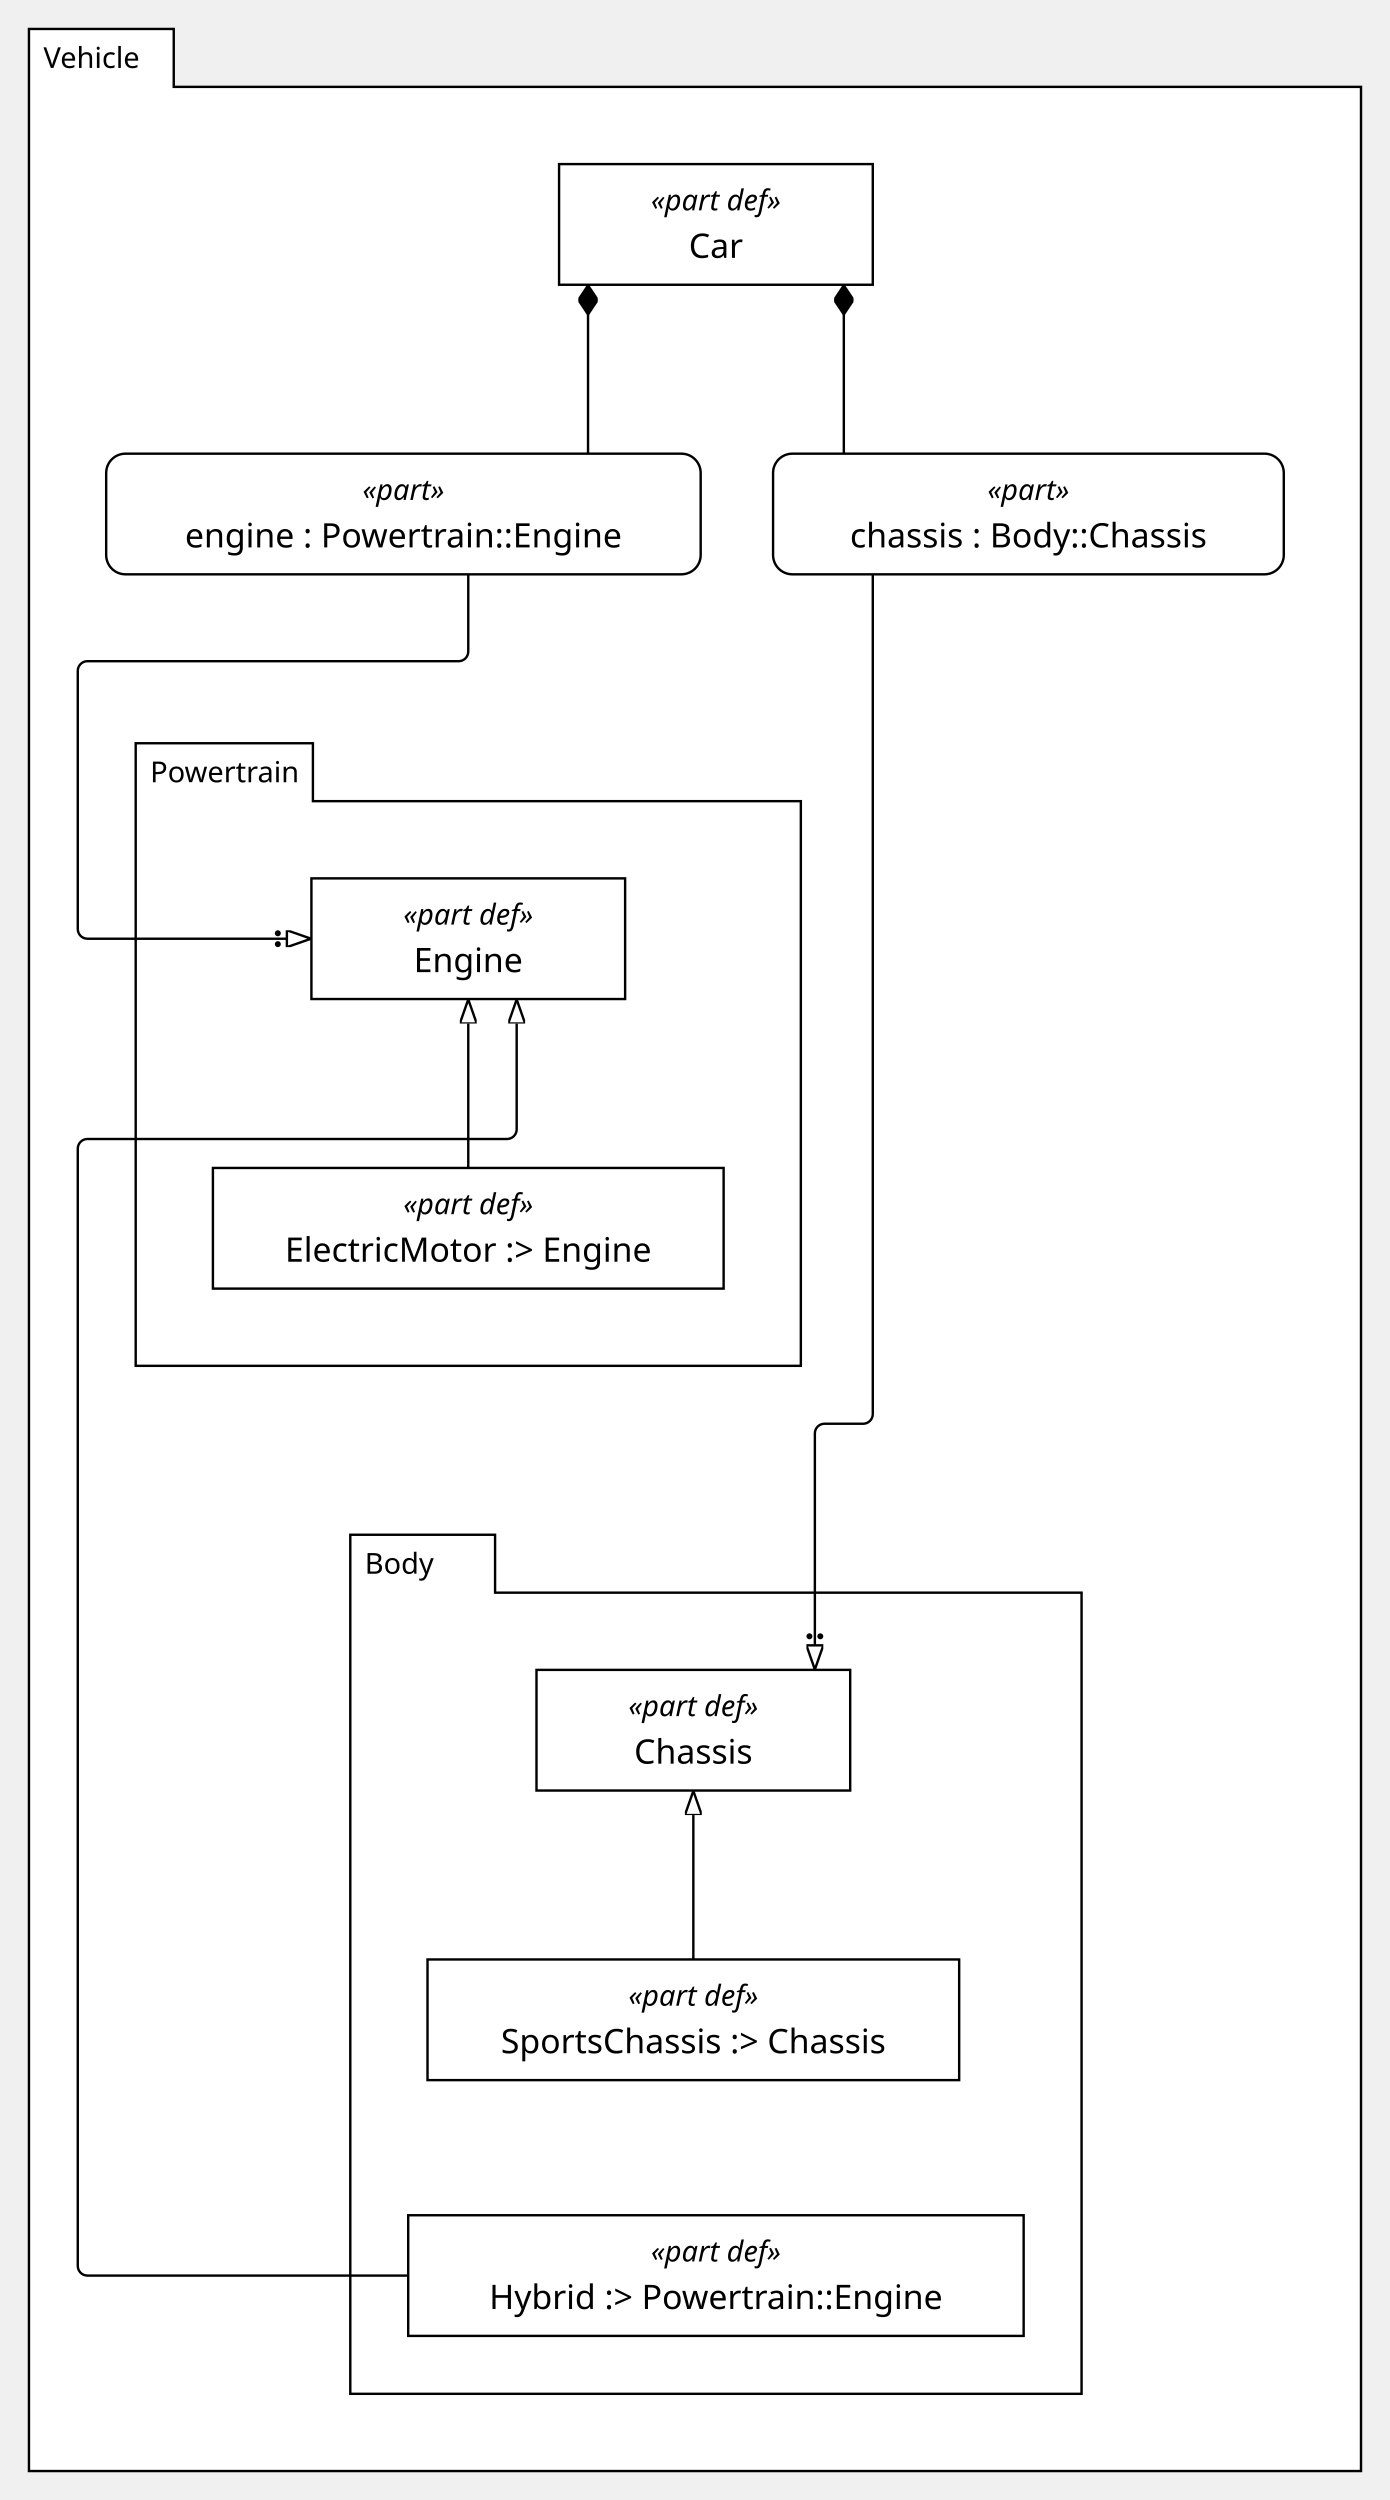
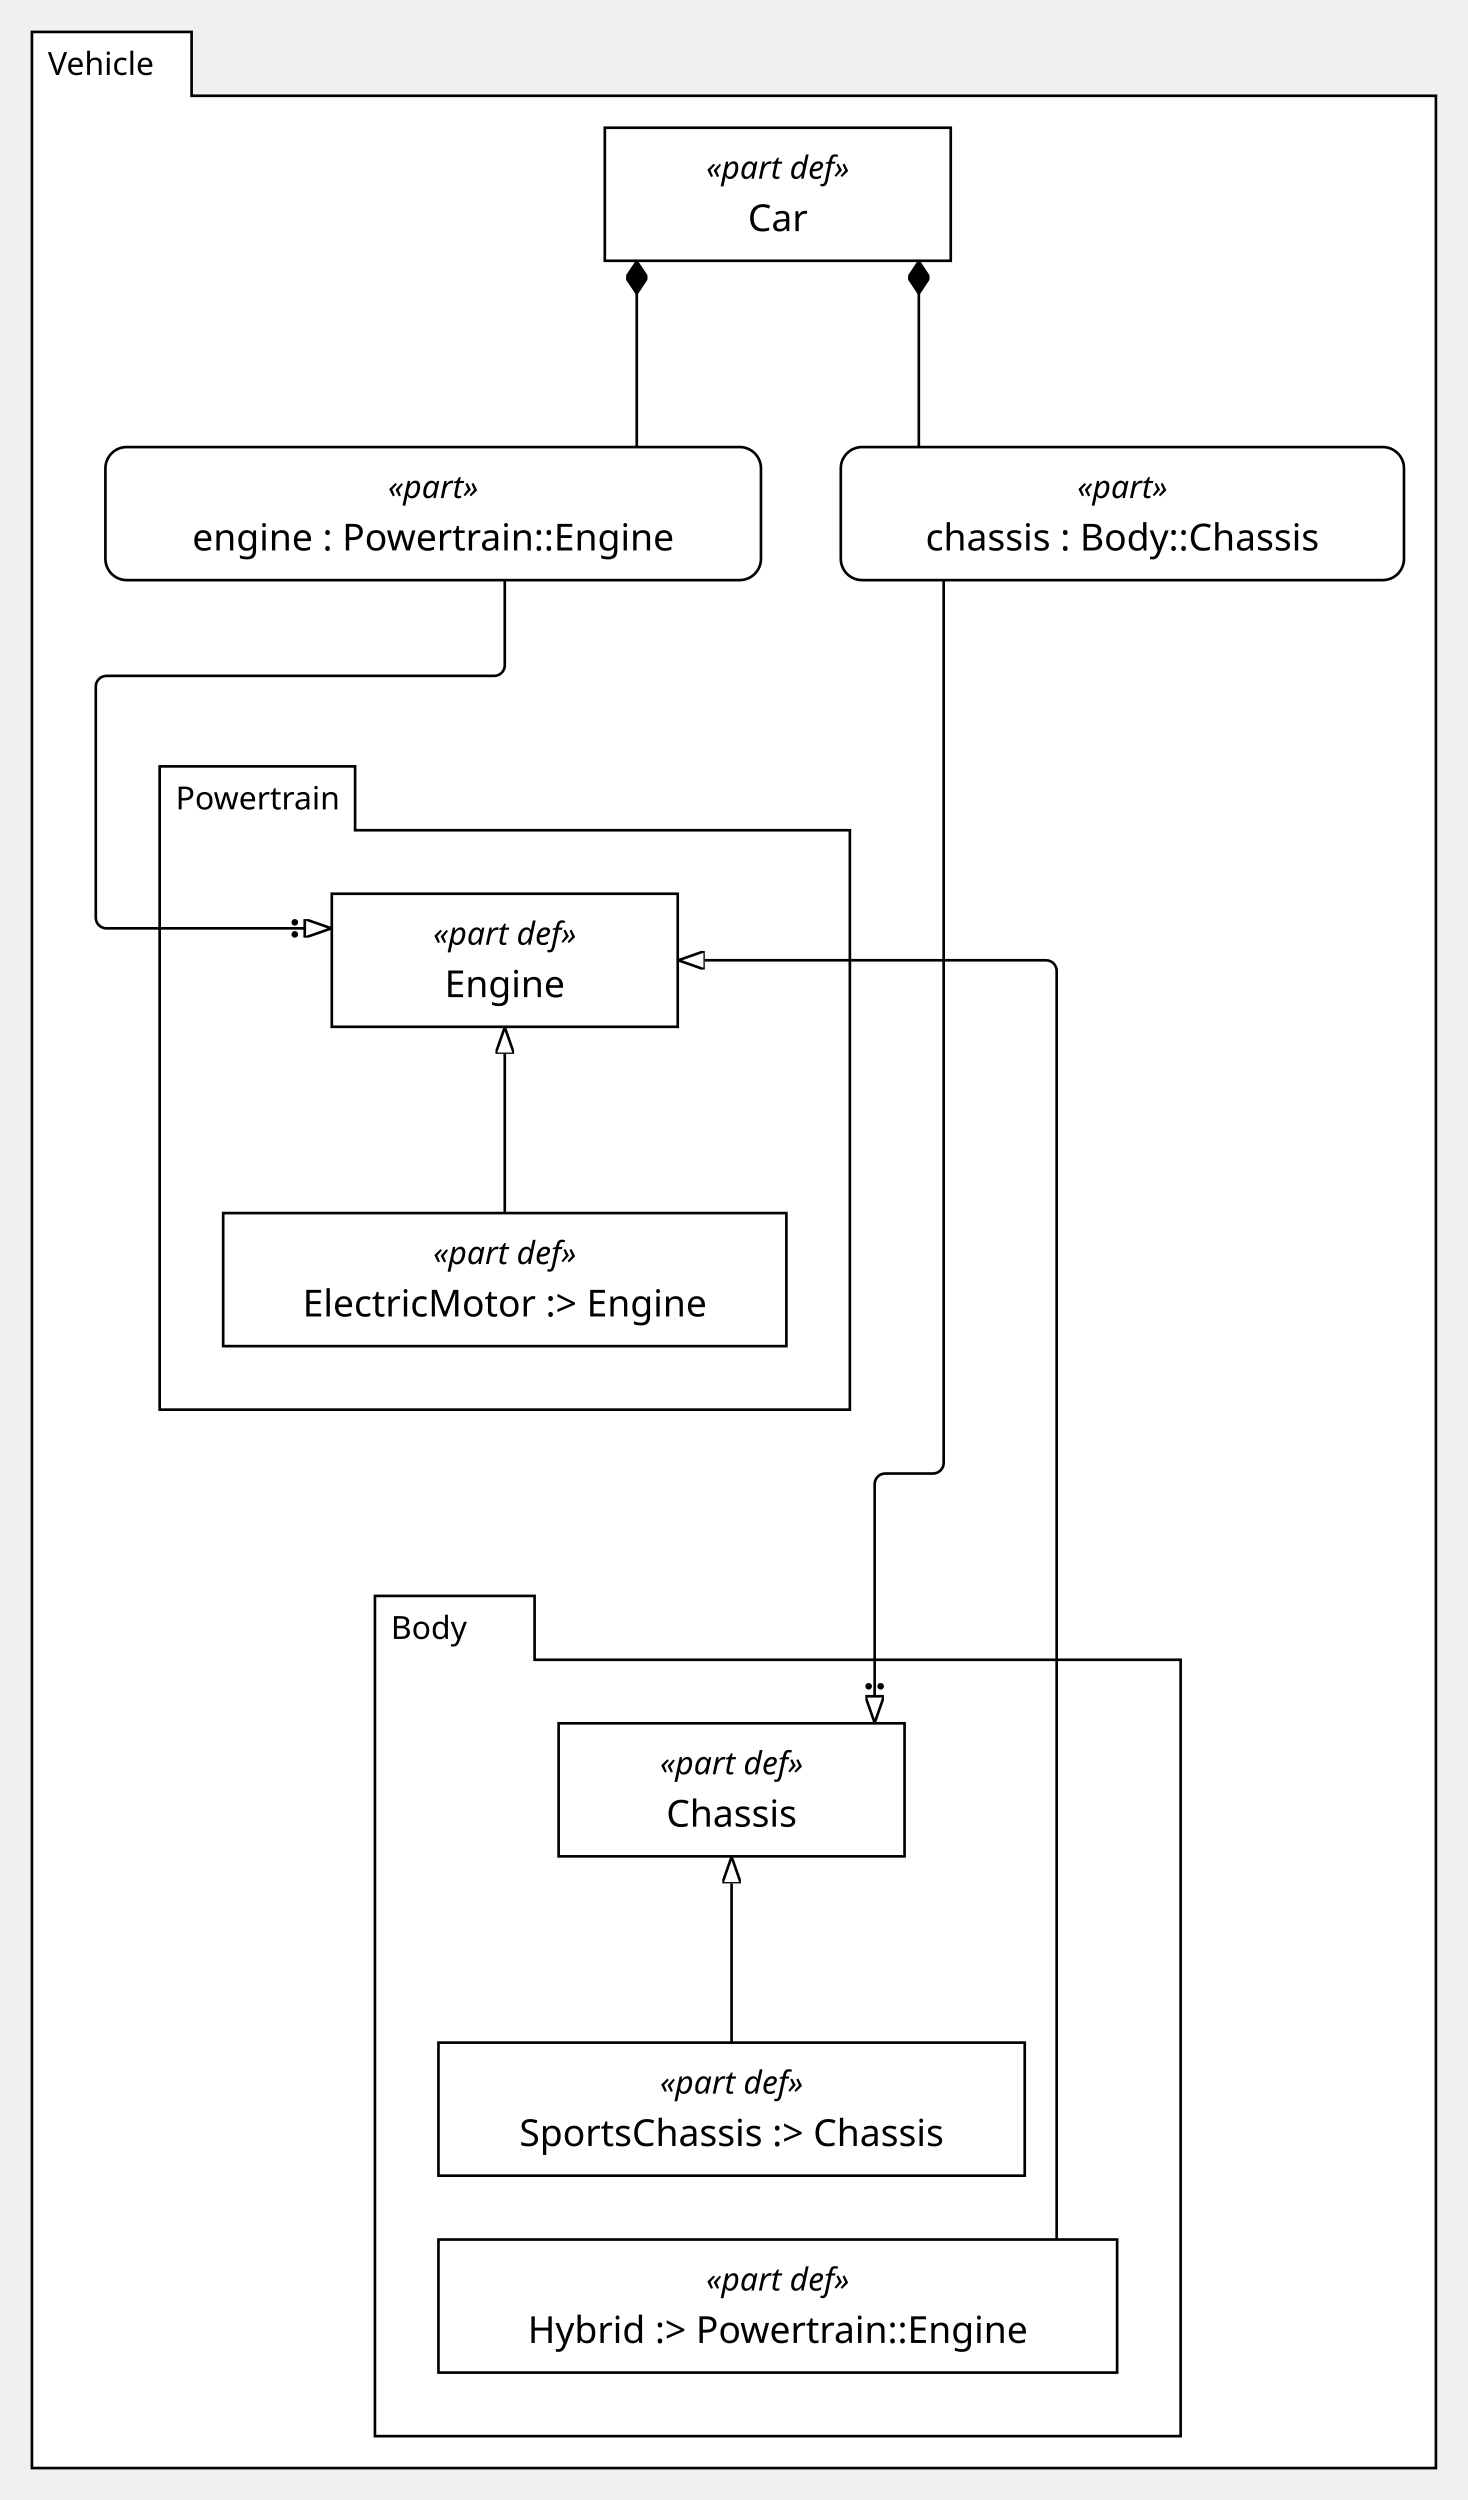
- <svg xmlns="http://www.w3.org/2000/svg" width="576.00" height="1036.00" viewBox="0 0 576.00 1036.00">
+ <svg xmlns="http://www.w3.org/2000/svg" width="551.61" height="939.49" viewBox="0 0 551.61 939.49">
  <defs>
    <marker id="line-end-open-chevron" markerWidth="10.165" markerHeight="7" refX="10.165" refY="3.5" orient="auto">
      <polyline points="0 0, 10 3.5, 0 7" fill="none" stroke="#000000" stroke-width="1.00" stroke-linejoin="bevel" />
    </marker>
    <marker id="line-end-hollow-triangle" markerWidth="10.165" markerHeight="7" refX="10.165" refY="3.5" orient="auto">
      <polygon points="0 0, 10 3.5, 0 7" fill="#FFFFFF" stroke="#000000" stroke-width="1.00" stroke-linejoin="bevel" />
    </marker>
    <marker id="line-end-filled-arrow" markerWidth="10.165" markerHeight="7" refX="10.165" refY="3.5" orient="auto">
      <polygon points="0 0, 10 3.5, 0 7" fill="#000000" stroke="#000000" stroke-width="1.00" stroke-linejoin="bevel" />
    </marker>
    <marker id="line-end-hollow-triangle-crossbar" markerWidth="14.665" markerHeight="7" refX="14.665" refY="3.5" orient="auto">
      <polygon points="4.5 0, 14.5 3.5, 4.5 7" fill="#FFFFFF" stroke="#000000" stroke-width="1.00" stroke-linejoin="bevel" />
      <line x1="1" y1="0" x2="1" y2="7" stroke="#000000" stroke-width="1.00" />
    </marker>
    <marker id="line-end-hollow-diamond" markerWidth="14" markerHeight="8" refX="13.277" refY="4" orient="auto">
      <polygon points="1 4, 7 0, 13 4, 7 8" fill="#FFFFFF" stroke="#000000" stroke-width="1.00" stroke-linejoin="bevel" />
    </marker>
    <marker id="line-end-filled-diamond" markerWidth="14" markerHeight="8" refX="13.277" refY="4" orient="auto">
      <polygon points="1 4, 7 0, 13 4, 7 8" fill="#000000" stroke="#000000" stroke-width="1.00" stroke-linejoin="bevel" />
    </marker>
    <marker id="line-end-circle" markerWidth="10" markerHeight="10" refX="9.5" refY="5" orient="auto">
      <circle cx="5" cy="5" r="4" fill="#FFFFFF" stroke="#000000" stroke-width="1.00" />
    </marker>
    <marker id="line-end-bar" markerWidth="4" markerHeight="12" refX="2.5" refY="6" orient="auto">
      <line x1="2" y1="0" x2="2" y2="12" stroke="#000000" stroke-width="1.00" />
    </marker>
    <marker id="line-end-hollow-triangle-two-dots" markerWidth="15.165" markerHeight="7" refX="15.165" refY="3.5" orient="auto">
      <polygon points="5 0, 15 3.5, 5 7" fill="#FFFFFF" stroke="#000000" stroke-width="1.00" stroke-linejoin="bevel" />
      <circle cx="1.25" cy="1.25" r="1.25" fill="#000000" />
      <circle cx="1.25" cy="5.75" r="1.25" fill="#000000" />
    </marker>
    <filter id="label-bg" x="-0.05" y="-0.05" width="1.1" height="1.1">
      <feFlood flood-color="#FFFFFF" />
      <feComposite in="SourceGraphic" operator="over" />
    </filter>
  </defs>
-   <path d="M 12.00 36.00 L 12.00 12.00 L 72.00 12.00 L 72.00 36.00 L 564.00 36.00 L 564.00 1024.00 L 12.00 1024.00 Z" fill="#FFFFFF" stroke="#000000" stroke-width="1.00" />
+   <path d="M 12.00 36.00 L 12.00 12.00 L 72.00 12.00 L 72.00 36.00 L 539.61 36.00 L 539.61 927.49 L 12.00 927.49 Z" fill="#FFFFFF" stroke="#000000" stroke-width="1.00" />
  <text x="18.00" y="24.00" font-family="Noto Sans, sans-serif" font-size="12.00" fill="#000000" text-anchor="start" dominant-baseline="middle">Vehicle</text>
-   <rect x="231.68" y="68.00" width="130.00" height="50.00" fill="#FFFFFF" stroke="#000000" stroke-width="1.00" />
-   <text x="296.68" y="83.00" font-family="Noto Sans, sans-serif" font-size="12.00" font-style="italic" fill="#000000" text-anchor="middle" dominant-baseline="middle">«part def»</text>
-   <text x="296.68" y="102.00" font-family="Noto Sans, sans-serif" font-size="14.00" fill="#000000" text-anchor="middle" dominant-baseline="middle">Car</text>
-   <rect x="44.00" y="188.00" width="246.36" height="50.00" fill="#FFFFFF" stroke="#000000" stroke-width="1.00" rx="8.00" ry="8.00" />
-   <text x="167.18" y="203.00" font-family="Noto Sans, sans-serif" font-size="12.00" font-style="italic" fill="#000000" text-anchor="middle" dominant-baseline="middle">«part»</text>
-   <text x="167.18" y="222.00" font-family="Noto Sans, sans-serif" font-size="14.00" fill="#000000" text-anchor="middle" dominant-baseline="middle">engine : Powertrain::Engine</text>
-   <rect x="320.36" y="188.00" width="211.64" height="50.00" fill="#FFFFFF" stroke="#000000" stroke-width="1.00" rx="8.00" ry="8.00" />
-   <text x="426.18" y="203.00" font-family="Noto Sans, sans-serif" font-size="12.00" font-style="italic" fill="#000000" text-anchor="middle" dominant-baseline="middle">«part»</text>
-   <text x="426.18" y="222.00" font-family="Noto Sans, sans-serif" font-size="14.00" fill="#000000" text-anchor="middle" dominant-baseline="middle">chassis : Body::Chassis</text>
-   <path d="M 56.23 332.00 L 56.23 308.00 L 129.67 308.00 L 129.67 332.00 L 331.87 332.00 L 331.87 566.00 L 56.23 566.00 Z" fill="#FFFFFF" stroke="#000000" stroke-width="1.00" />
-   <text x="62.23" y="320.00" font-family="Noto Sans, sans-serif" font-size="12.00" fill="#000000" text-anchor="start" dominant-baseline="middle">Powertrain</text>
-   <rect x="129.05" y="364.00" width="130.00" height="50.00" fill="#FFFFFF" stroke="#000000" stroke-width="1.00" />
-   <text x="194.05" y="379.00" font-family="Noto Sans, sans-serif" font-size="12.00" font-style="italic" fill="#000000" text-anchor="middle" dominant-baseline="middle">«part def»</text>
-   <text x="194.05" y="398.00" font-family="Noto Sans, sans-serif" font-size="14.00" fill="#000000" text-anchor="middle" dominant-baseline="middle">Engine</text>
-   <rect x="88.23" y="484.00" width="211.64" height="50.00" fill="#FFFFFF" stroke="#000000" stroke-width="1.00" />
-   <text x="194.05" y="499.00" font-family="Noto Sans, sans-serif" font-size="12.00" font-style="italic" fill="#000000" text-anchor="middle" dominant-baseline="middle">«part def»</text>
-   <text x="194.05" y="518.00" font-family="Noto Sans, sans-serif" font-size="14.00" fill="#000000" text-anchor="middle" dominant-baseline="middle">ElectricMotor :&gt; Engine</text>
-   <path d="M 194.05 484.00 L 194.05 414.00" fill="none" stroke="#000000" stroke-width="1.00" marker-end="url(#line-end-hollow-triangle)" />
-   <path d="M 145.16 660.00 L 145.16 636.00 L 205.16 636.00 L 205.16 660.00 L 448.20 660.00 L 448.20 992.00 L 145.16 992.00 Z" fill="#FFFFFF" stroke="#000000" stroke-width="1.00" />
-   <text x="151.16" y="648.00" font-family="Noto Sans, sans-serif" font-size="12.00" fill="#000000" text-anchor="start" dominant-baseline="middle">Body</text>
-   <rect x="169.16" y="918.00" width="255.04" height="50.00" fill="#FFFFFF" stroke="#000000" stroke-width="1.00" />
-   <text x="296.68" y="933.00" font-family="Noto Sans, sans-serif" font-size="12.00" font-style="italic" fill="#000000" text-anchor="middle" dominant-baseline="middle">«part def»</text>
-   <text x="296.68" y="952.00" font-family="Noto Sans, sans-serif" font-size="14.00" fill="#000000" text-anchor="middle" dominant-baseline="middle">Hybrid :&gt; Powertrain::Engine</text>
-   <rect x="177.16" y="812.00" width="220.32" height="50.00" fill="#FFFFFF" stroke="#000000" stroke-width="1.00" />
-   <text x="287.32" y="827.00" font-family="Noto Sans, sans-serif" font-size="12.00" font-style="italic" fill="#000000" text-anchor="middle" dominant-baseline="middle">«part def»</text>
-   <text x="287.32" y="846.00" font-family="Noto Sans, sans-serif" font-size="14.00" fill="#000000" text-anchor="middle" dominant-baseline="middle">SportsChassis :&gt; Chassis</text>
-   <rect x="222.32" y="692.00" width="130.00" height="50.00" fill="#FFFFFF" stroke="#000000" stroke-width="1.00" />
-   <text x="287.32" y="707.00" font-family="Noto Sans, sans-serif" font-size="12.00" font-style="italic" fill="#000000" text-anchor="middle" dominant-baseline="middle">«part def»</text>
-   <text x="287.32" y="726.00" font-family="Noto Sans, sans-serif" font-size="14.00" fill="#000000" text-anchor="middle" dominant-baseline="middle">Chassis</text>
-   <path d="M 287.32 812.00 L 287.32 742.00" fill="none" stroke="#000000" stroke-width="1.00" marker-end="url(#line-end-hollow-triangle)" />
-   <path d="M 169.16 943.00 L 36.23 943.00 A 4.00 4.00 0 0 1 32.23 939.00 L 32.23 476.00 A 4.00 4.00 0 0 1 36.23 472.00 L 210.11 472.00 A 4.00 4.00 0 0 0 214.11 468.00 L 214.11 414.00" fill="none" stroke="#000000" stroke-width="1.00" marker-end="url(#line-end-hollow-triangle)" />
-   <path d="M 194.05 238.00 L 194.05 270.00 A 4.00 4.00 0 0 1 190.05 274.00 L 36.23 274.00 A 4.00 4.00 0 0 0 32.23 278.00 L 32.23 385.00 A 4.00 4.00 0 0 0 36.23 389.00 L 129.05 389.00" fill="none" stroke="#000000" stroke-width="1.00" marker-end="url(#line-end-hollow-triangle-two-dots)" />
-   <path d="M 361.68 238.00 L 361.68 586.00 A 4.00 4.00 0 0 1 357.68 590.00 L 341.68 590.00 A 4.00 4.00 0 0 0 337.68 594.00 L 337.68 692.00" fill="none" stroke="#000000" stroke-width="1.00" marker-end="url(#line-end-hollow-triangle-two-dots)" />
-   <path d="M 243.68 188.00 L 243.68 118.00" fill="none" stroke="#000000" stroke-width="1.00" marker-end="url(#line-end-filled-diamond)" />
-   <path d="M 349.68 188.00 L 349.68 118.00" fill="none" stroke="#000000" stroke-width="1.00" marker-end="url(#line-end-filled-diamond)" />
+   <rect x="227.29" y="48.00" width="130.00" height="50.00" fill="#FFFFFF" stroke="#000000" stroke-width="1.00" />
+   <text x="292.29" y="63.00" font-family="Noto Sans, sans-serif" font-size="12.00" font-style="italic" fill="#000000" text-anchor="middle" dominant-baseline="middle">«part def»</text>
+   <text x="292.29" y="82.00" font-family="Noto Sans, sans-serif" font-size="14.00" fill="#000000" text-anchor="middle" dominant-baseline="middle">Car</text>
+   <rect x="39.61" y="168.00" width="246.36" height="50.00" fill="#FFFFFF" stroke="#000000" stroke-width="1.00" rx="8.00" ry="8.00" />
+   <text x="162.79" y="183.00" font-family="Noto Sans, sans-serif" font-size="12.00" font-style="italic" fill="#000000" text-anchor="middle" dominant-baseline="middle">«part»</text>
+   <text x="162.79" y="202.00" font-family="Noto Sans, sans-serif" font-size="14.00" fill="#000000" text-anchor="middle" dominant-baseline="middle">engine : Powertrain::Engine</text>
+   <rect x="315.97" y="168.00" width="211.64" height="50.00" fill="#FFFFFF" stroke="#000000" stroke-width="1.00" rx="8.00" ry="8.00" />
+   <text x="421.79" y="183.00" font-family="Noto Sans, sans-serif" font-size="12.00" font-style="italic" fill="#000000" text-anchor="middle" dominant-baseline="middle">«part»</text>
+   <text x="421.79" y="202.00" font-family="Noto Sans, sans-serif" font-size="14.00" fill="#000000" text-anchor="middle" dominant-baseline="middle">chassis : Body::Chassis</text>
+   <path d="M 60.00 312.00 L 60.00 288.00 L 133.44 288.00 L 133.44 312.00 L 319.38 312.00 L 319.38 529.74 L 60.00 529.74 Z" fill="#FFFFFF" stroke="#000000" stroke-width="1.00" />
+   <text x="66.00" y="300.00" font-family="Noto Sans, sans-serif" font-size="12.00" fill="#000000" text-anchor="start" dominant-baseline="middle">Powertrain</text>
+   <rect x="124.69" y="335.87" width="130.00" height="50.00" fill="#FFFFFF" stroke="#000000" stroke-width="1.00" />
+   <text x="189.69" y="350.87" font-family="Noto Sans, sans-serif" font-size="12.00" font-style="italic" fill="#000000" text-anchor="middle" dominant-baseline="middle">«part def»</text>
+   <text x="189.69" y="369.87" font-family="Noto Sans, sans-serif" font-size="14.00" fill="#000000" text-anchor="middle" dominant-baseline="middle">Engine</text>
+   <rect x="83.87" y="455.87" width="211.64" height="50.00" fill="#FFFFFF" stroke="#000000" stroke-width="1.00" />
+   <text x="189.69" y="470.87" font-family="Noto Sans, sans-serif" font-size="12.00" font-style="italic" fill="#000000" text-anchor="middle" dominant-baseline="middle">«part def»</text>
+   <text x="189.69" y="489.87" font-family="Noto Sans, sans-serif" font-size="14.00" fill="#000000" text-anchor="middle" dominant-baseline="middle">ElectricMotor :&gt; Engine</text>
+   <path d="M 189.69 455.87 L 189.69 385.87" fill="none" stroke="#000000" stroke-width="1.00" marker-end="url(#line-end-hollow-triangle)" />
+   <path d="M 140.90 623.74 L 140.90 599.74 L 200.90 599.74 L 200.90 623.74 L 443.68 623.74 L 443.68 915.49 L 140.90 915.49 Z" fill="#FFFFFF" stroke="#000000" stroke-width="1.00" />
+   <text x="146.90" y="611.74" font-family="Noto Sans, sans-serif" font-size="12.00" fill="#000000" text-anchor="start" dominant-baseline="middle">Body</text>
+   <rect x="209.93" y="647.61" width="130.00" height="50.00" fill="#FFFFFF" stroke="#000000" stroke-width="1.00" />
+   <text x="274.93" y="662.61" font-family="Noto Sans, sans-serif" font-size="12.00" font-style="italic" fill="#000000" text-anchor="middle" dominant-baseline="middle">«part def»</text>
+   <text x="274.93" y="681.61" font-family="Noto Sans, sans-serif" font-size="14.00" fill="#000000" text-anchor="middle" dominant-baseline="middle">Chassis</text>
+   <rect x="164.77" y="767.61" width="220.32" height="50.00" fill="#FFFFFF" stroke="#000000" stroke-width="1.00" />
+   <text x="274.93" y="782.61" font-family="Noto Sans, sans-serif" font-size="12.00" font-style="italic" fill="#000000" text-anchor="middle" dominant-baseline="middle">«part def»</text>
+   <text x="274.93" y="801.61" font-family="Noto Sans, sans-serif" font-size="14.00" fill="#000000" text-anchor="middle" dominant-baseline="middle">SportsChassis :&gt; Chassis</text>
+   <rect x="164.77" y="841.61" width="255.04" height="50.00" fill="#FFFFFF" stroke="#000000" stroke-width="1.00" />
+   <text x="292.29" y="856.61" font-family="Noto Sans, sans-serif" font-size="12.00" font-style="italic" fill="#000000" text-anchor="middle" dominant-baseline="middle">«part def»</text>
+   <text x="292.29" y="875.61" font-family="Noto Sans, sans-serif" font-size="14.00" fill="#000000" text-anchor="middle" dominant-baseline="middle">Hybrid :&gt; Powertrain::Engine</text>
+   <path d="M 274.93 767.61 L 274.93 697.61" fill="none" stroke="#000000" stroke-width="1.00" marker-end="url(#line-end-hollow-triangle)" />
+   <path d="M 397.09 841.61 L 397.09 364.87 A 4.00 4.00 0 0 0 393.09 360.87 L 254.69 360.87" fill="none" stroke="#000000" stroke-width="1.00" marker-end="url(#line-end-hollow-triangle)" />
+   <path d="M 189.69 218.00 L 189.69 250.00 A 4.00 4.00 0 0 1 185.69 254.00 L 40.00 254.00 A 4.00 4.00 0 0 0 36.00 258.00 L 36.00 344.87 A 4.00 4.00 0 0 0 40.00 348.87 L 124.69 348.87" fill="none" stroke="#000000" stroke-width="1.00" marker-end="url(#line-end-hollow-triangle-two-dots)" />
+   <path d="M 354.63 218.00 L 354.63 549.74 A 4.00 4.00 0 0 1 350.63 553.74 L 332.69 553.74 A 4.00 4.00 0 0 0 328.69 557.74 L 328.69 647.61" fill="none" stroke="#000000" stroke-width="1.00" marker-end="url(#line-end-hollow-triangle-two-dots)" />
+   <path d="M 239.29 168.00 L 239.29 98.00" fill="none" stroke="#000000" stroke-width="1.00" marker-end="url(#line-end-filled-diamond)" />
+   <path d="M 345.29 168.00 L 345.29 98.00" fill="none" stroke="#000000" stroke-width="1.00" marker-end="url(#line-end-filled-diamond)" />
</svg>
